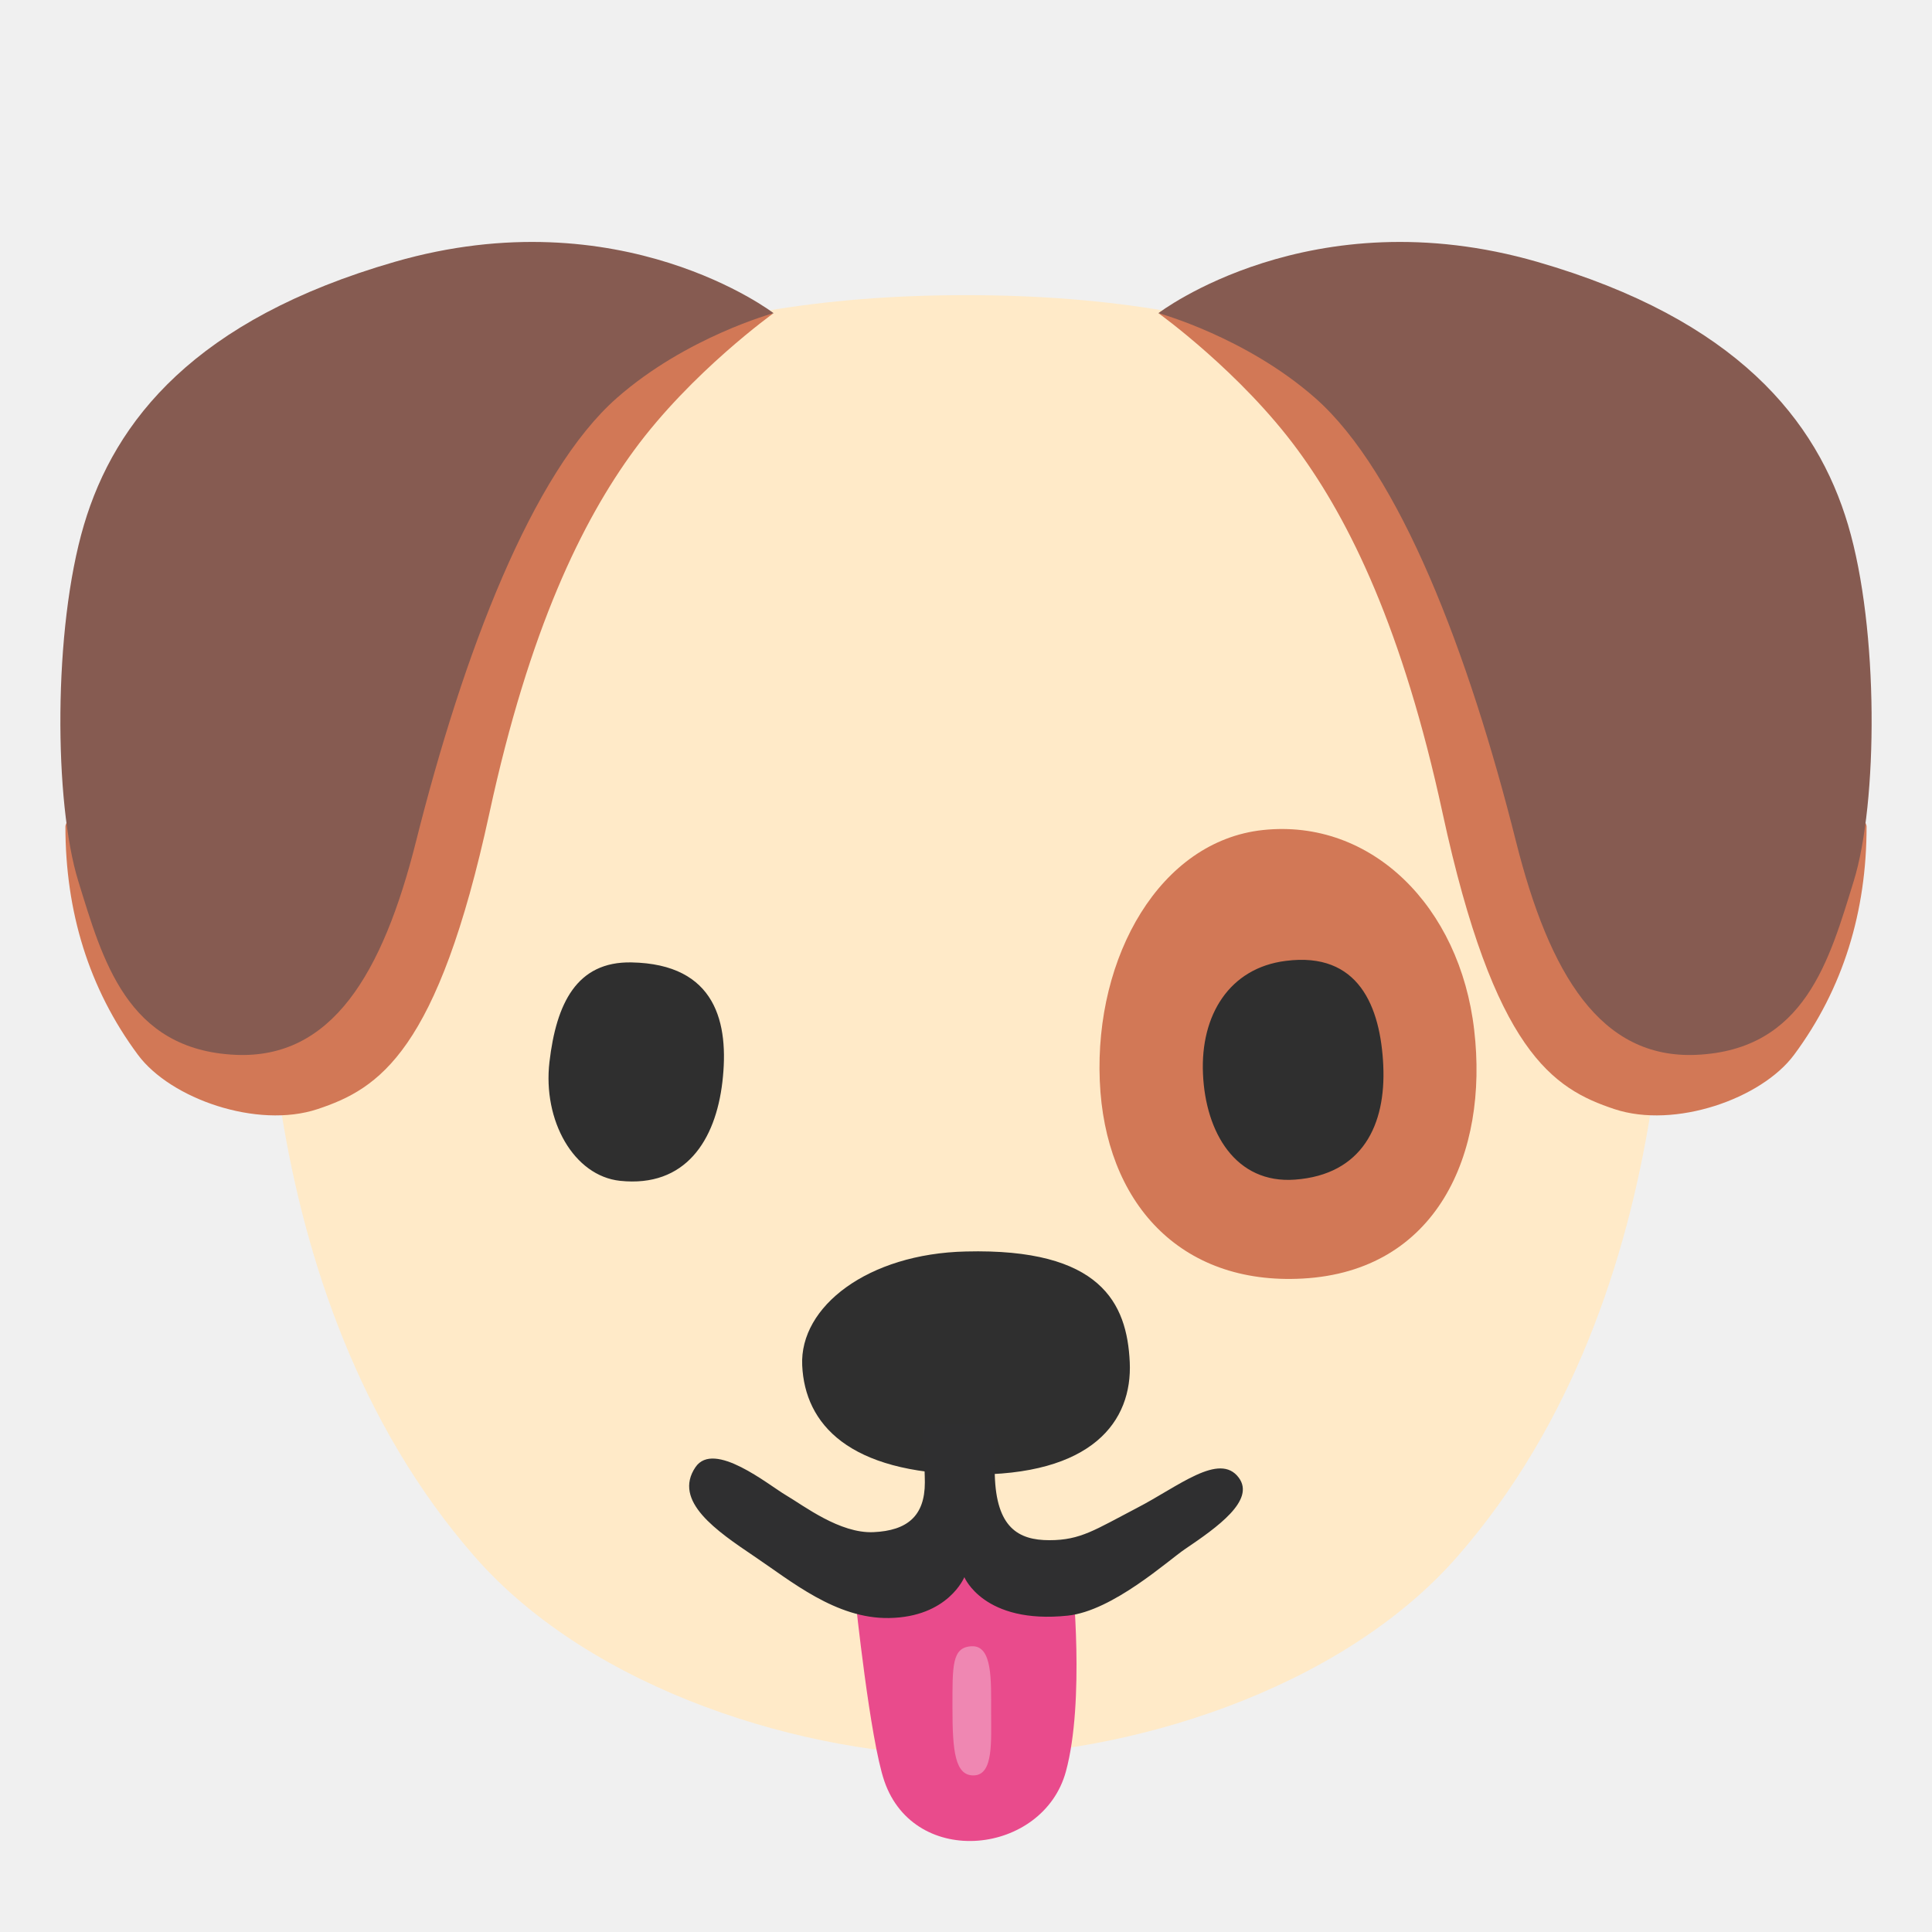
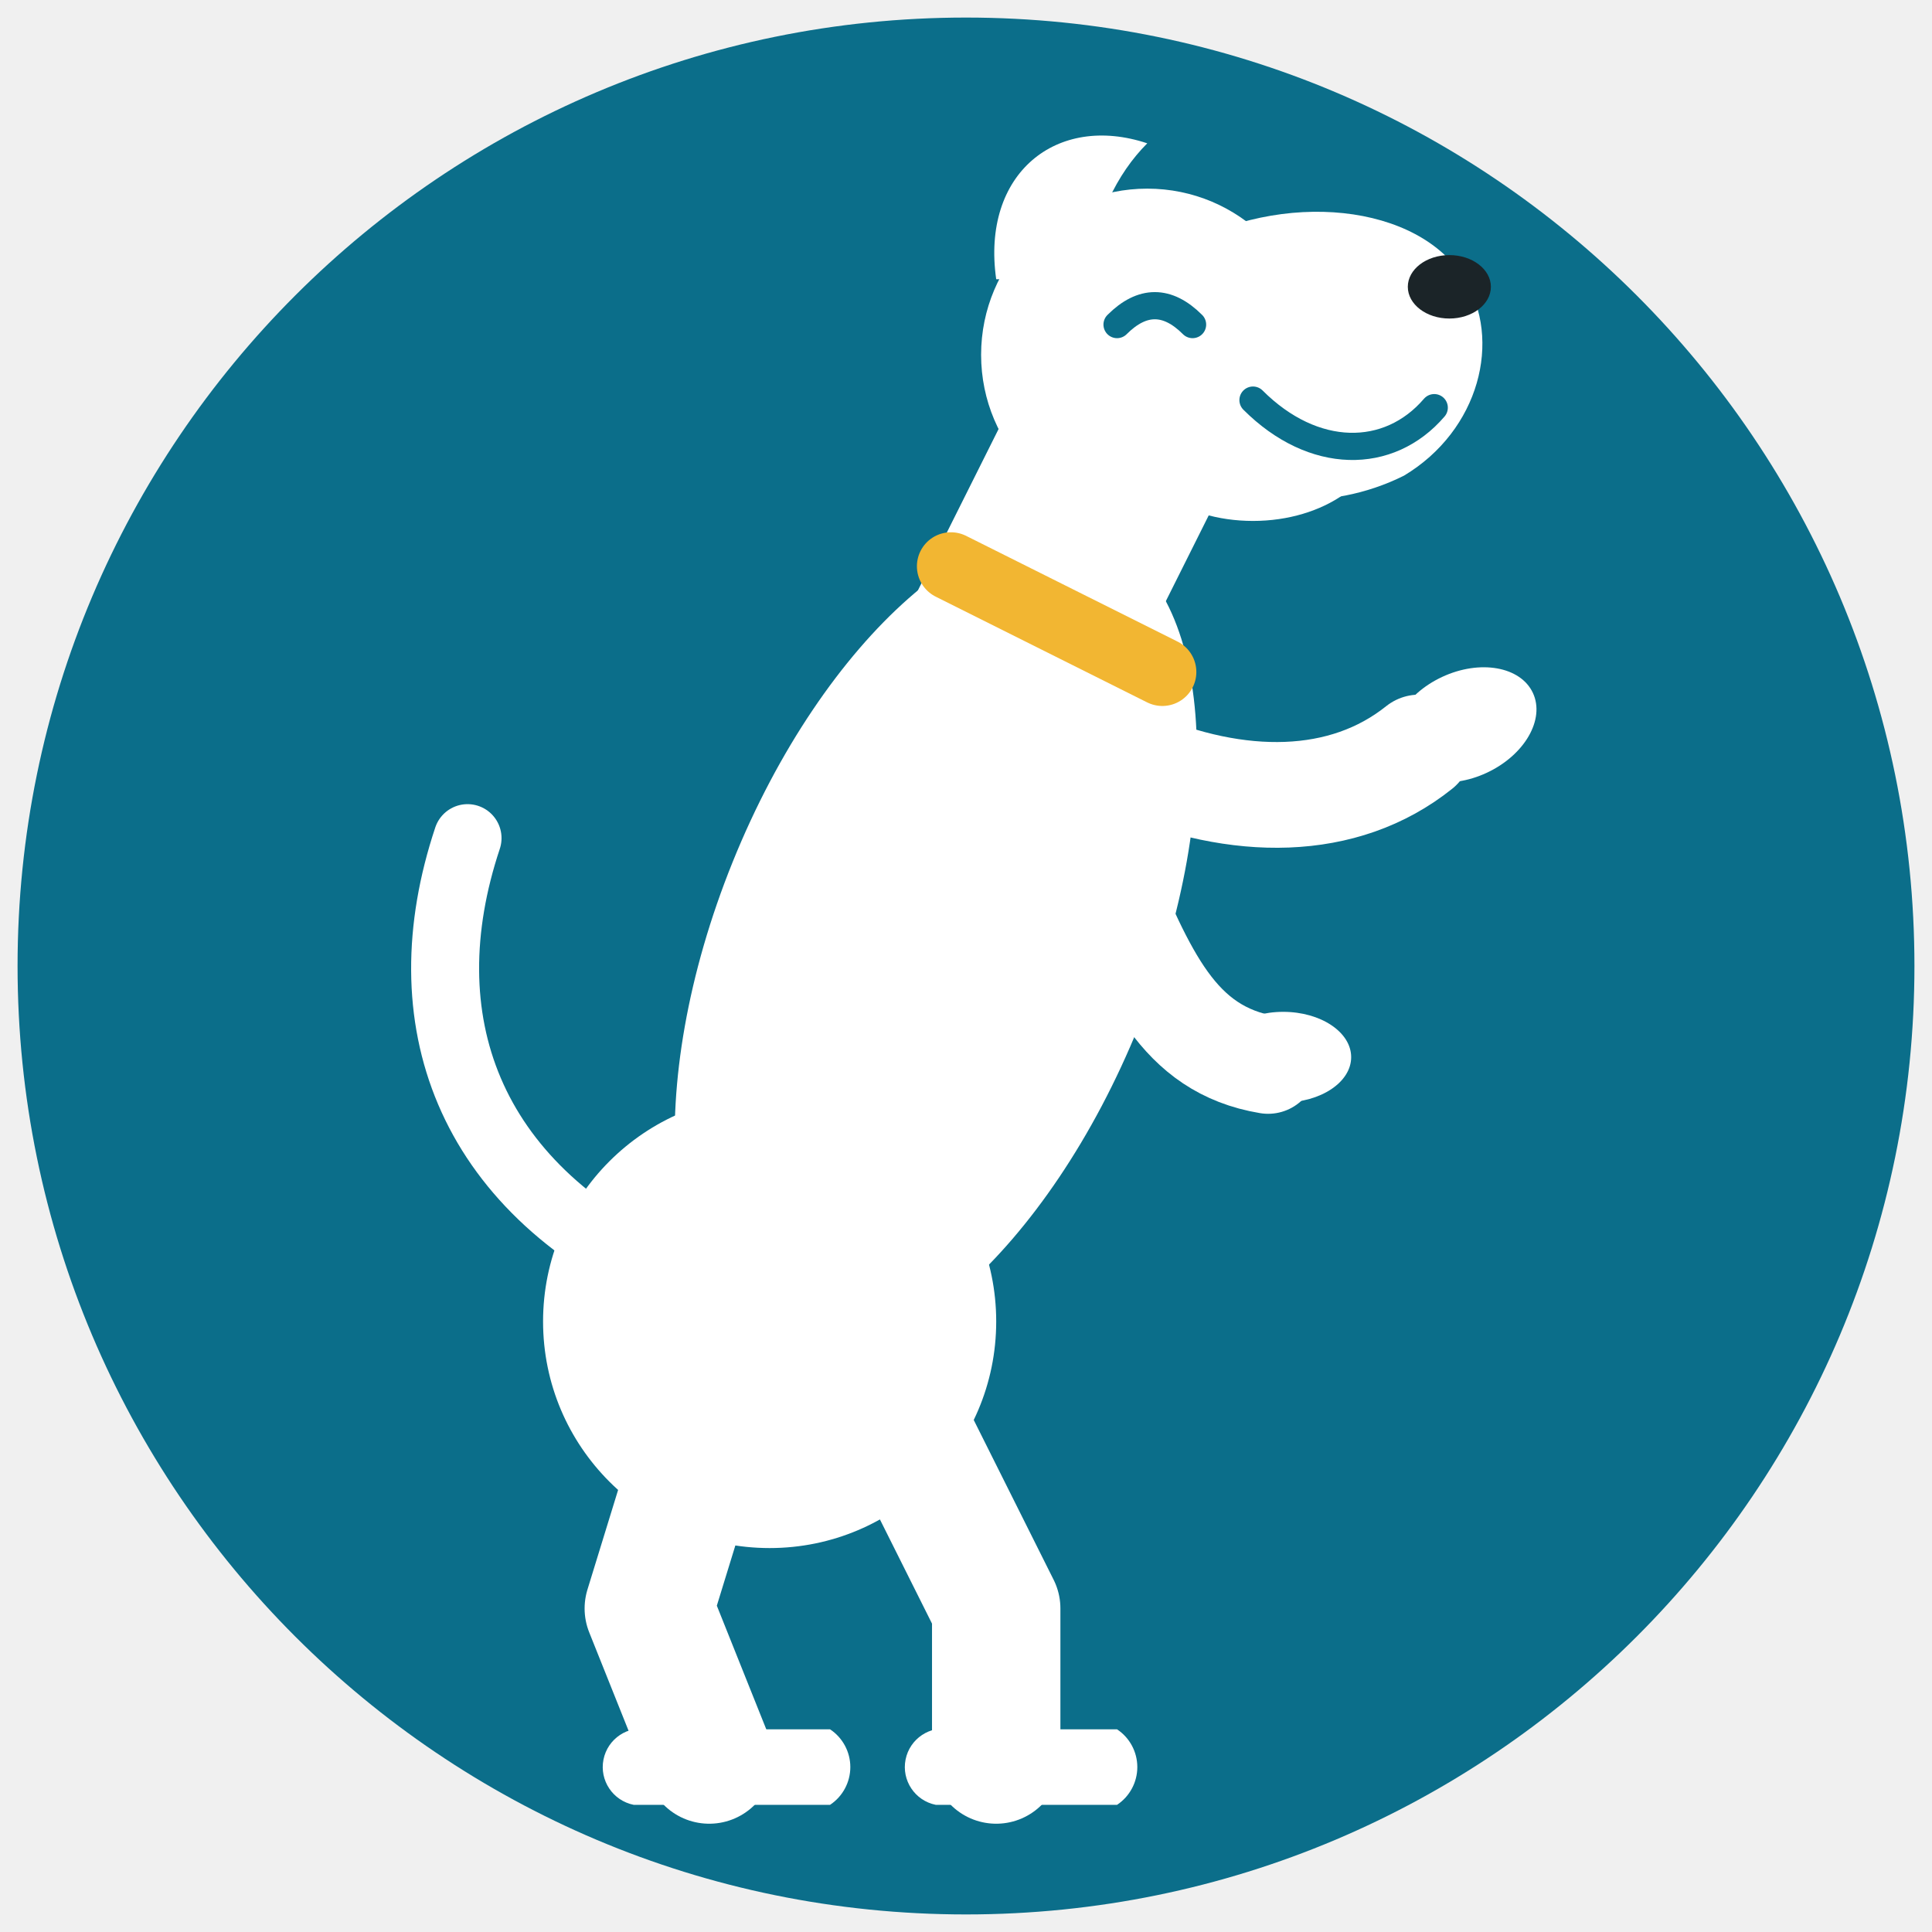
- <svg xmlns="http://www.w3.org/2000/svg" viewBox="0 0 128 128">
-   <path fill="#ffeac8" d="M110.161 52.346c-.802-9.173-7.105-32.792-46.161-32.792S18.641 43.173 17.839 52.346c-.625 7.133-1.7 33.22 13.574 50.742c7.827 8.98 22.102 13.245 32.587 13.245s24.76-4.265 32.587-13.245c15.273-17.522 14.199-43.61 13.574-50.742" />
-   <path fill="#d27856" d="M97.669 68.24c.957 8.2-2.48 15.985-11.371 16.468c-8.134.447-13.104-5.06-13.435-13.107c-.34-8.247 4.002-15.878 10.805-16.609c7.18-.769 13.054 5.048 14.001 13.248" />
-   <path fill="#2f2f2f" d="M47.86 71.683c-.454 3.876-2.448 7.004-6.777 6.55c-3.071-.328-5.133-3.989-4.68-7.875c.453-3.876 1.802-6.664 5.428-6.596c5.632.102 6.482 4.035 6.029 7.921m43.785-1.087c.182 3.898-1.36 7.23-5.858 7.558c-3.91.283-5.916-3.105-6.086-7.003c-.18-3.898 1.757-7.026 5.485-7.49c4.839-.624 6.278 3.036 6.46 6.935M74.849 90.245c.181 3.899-2.448 7.548-10.641 7.446c-7.978-.102-10.879-3.332-11.06-7.23s4.351-7.4 10.845-7.547c8.94-.227 10.674 3.422 10.856 7.331" />
-   <path fill="#e94b8c" d="M56.677 105.986s.963 9.258 1.915 12.023c2.017 5.847 10.517 4.873 12.024-.635c1.28-4.68.43-12.76.43-12.76L63.5 103.55z" />
-   <path fill="#ef87b2" d="M64.383 109.068c-1.326.057-1.28 1.28-1.28 4.09c0 2.823.158 4.522 1.439 4.466c1.28-.057 1.122-2.233 1.122-4.25s.102-4.363-1.281-4.306" />
-   <path fill="#2f2f30" d="M46.077 97.203c-1.53 2.255 1.44 4.25 3.887 5.904c2.448 1.643 5.417 4.148 8.93 4.091c3.932-.057 4.997-2.708 4.997-2.708s1.28 3.139 6.856 2.55c2.98-.318 6.652-3.66 7.763-4.409c2.13-1.439 4.68-3.24 3.558-4.736c-1.28-1.712-3.989.589-6.754 2.017c-2.765 1.439-3.717 2.13-5.79 2.13s-3.514-.85-3.616-4.306c-.09-2.822-.056-3.354-.056-3.354h-4.737s.159 2.98.159 3.83c0 2.232-1.168 3.195-3.4 3.297s-4.624-1.756-5.802-2.447c-1.156-.68-4.77-3.66-5.995-1.859" />
-   <path fill="#d27856" d="M96.826 23.799s26.84 29.054 26.84 30.959c0 5.606-1.533 10.72-4.806 15.128c-2.166 2.917-7.903 4.916-11.888 3.599c-4.096-1.355-7.975-3.804-11.398-19.62c-2.636-12.181-6.156-19.362-9.59-24.044c-3.79-5.17-9.237-9.074-9.237-9.074z" />
-   <path fill="#865b51" d="M101.857 17.351c13.207 3.814 18.53 10.51 20.582 17.427c2.053 6.918 1.979 18.415.376 23.593s-3.205 11.197-10.432 11.515c-6.34.279-9.728-5.313-11.95-14.158C97.316 43.32 92.755 31.31 87.13 26.364c-4.6-4.043-10.382-5.617-10.382-5.617s10.08-7.736 25.11-3.396" />
-   <path fill="#d27856" d="M31.174 23.799S4.334 52.853 4.334 54.758c0 5.606 1.533 10.72 4.806 15.128c2.166 2.917 7.903 4.916 11.888 3.599c4.096-1.355 7.975-3.804 11.398-19.62c2.636-12.181 6.156-19.362 9.59-24.044c3.79-5.17 9.237-9.074 9.237-9.074z" />
-   <path fill="#865b51" d="M26.143 17.351c-13.207 3.814-18.53 10.51-20.582 17.427s-1.979 18.415-.376 23.593S8.39 69.568 15.617 69.886c6.34.279 9.728-5.313 11.95-14.158C30.684 43.32 35.245 31.31 40.87 26.364c4.6-4.043 10.382-5.617 10.382-5.617s-10.08-7.736-25.11-3.396" />
+ <svg xmlns="http://www.w3.org/2000/svg" viewBox="-10 -6 220 220">
+   <circle cx="100" cy="104" r="108" fill="#0b6e8a" />
+   <g transform="translate(14 0) scale(.86)">
+     <path stroke="#fff" stroke-width="9" stroke-linecap="round" stroke-linejoin="round" fill="none" d="M60 162 C34 150 26 128 34 104" />
+     <ellipse fill="#fff" stroke="#fff" stroke-width="0" stroke-linejoin="round" cx="96" cy="118" rx="29" ry="58" transform="rotate(22 96 118)" />
+     <ellipse fill="#fff" stroke="#fff" stroke-width="0" stroke-linejoin="round" cx="74" cy="168" rx="30" ry="30" />
+     <path stroke="#fff" stroke-width="17" stroke-linecap="round" stroke-linejoin="round" fill="none" d="M66 180 L58 206 L66 226" />
+     <path stroke="#fff" stroke-width="17" stroke-linecap="round" stroke-linejoin="round" fill="none" d="M92 182 L104 206 L104 226" />
+     <path fill="#fff" stroke="#fff" stroke-width="0" stroke-linejoin="round" d="M58 222 h24 a6 6 0 0 1 0 10 h-26 a5 5 0 0 1 2-10z" />
+     <path fill="#fff" stroke="#fff" stroke-width="0" stroke-linejoin="round" d="M98 222 h22 a6 6 0 0 1 0 10 h-24 a5 5 0 0 1 2-10z" />
+     <path stroke="#fff" stroke-width="30" stroke-linecap="round" stroke-linejoin="round" fill="none" d="M104 84 L120 52" />
+     <path stroke="#fff" stroke-width="14" stroke-linecap="round" stroke-linejoin="round" fill="none" d="M122 94 C136 100 150 100 160 92" />
+     <ellipse fill="#fff" stroke="#fff" stroke-width="0" stroke-linejoin="round" cx="166" cy="89" rx="10" ry="7" transform="rotate(-25 166 89)" />
+     <path stroke="#fff" stroke-width="13" stroke-linecap="round" stroke-linejoin="round" fill="none" d="M118 108 C124 122 128 132 140 134" />
+     <ellipse fill="#fff" stroke="#fff" stroke-width="0" stroke-linejoin="round" cx="142" cy="133" rx="9" ry="6" />
+     <circle fill="#fff" stroke="#fff" stroke-width="0" stroke-linejoin="round" cx="124" cy="40" r="22" />
+     <path fill="#fff" stroke="#fff" stroke-width="0" stroke-linejoin="round" d="M128 26 C142 18 160 20 166 30 C171 38 168 50 158 56 C148 61 136 60 128 54z" />
+     <ellipse fill="#fff" stroke="#fff" stroke-width="0" stroke-linejoin="round" cx="138" cy="50" rx="17" ry="12" />
+     <path fill="#fff" stroke="#fff" stroke-width="0" stroke-linejoin="round" d="M104 30 C102 16 112 8 124 12 C120 16 117 22 116 30z" />
+     <path d="M98 68 L126 82" stroke="#f2b632" stroke-width="9" stroke-linecap="round" />
+     <path d="M120 36 q5 -5 10 0 M138 46 C146 54 156 54 162 47" stroke="#0b6e8a" stroke-width="3.6" fill="none" stroke-linecap="round" />
+     <ellipse cx="164" cy="31" rx="5.5" ry="4.2" fill="#1b2428" />
+   </g>
</svg>
